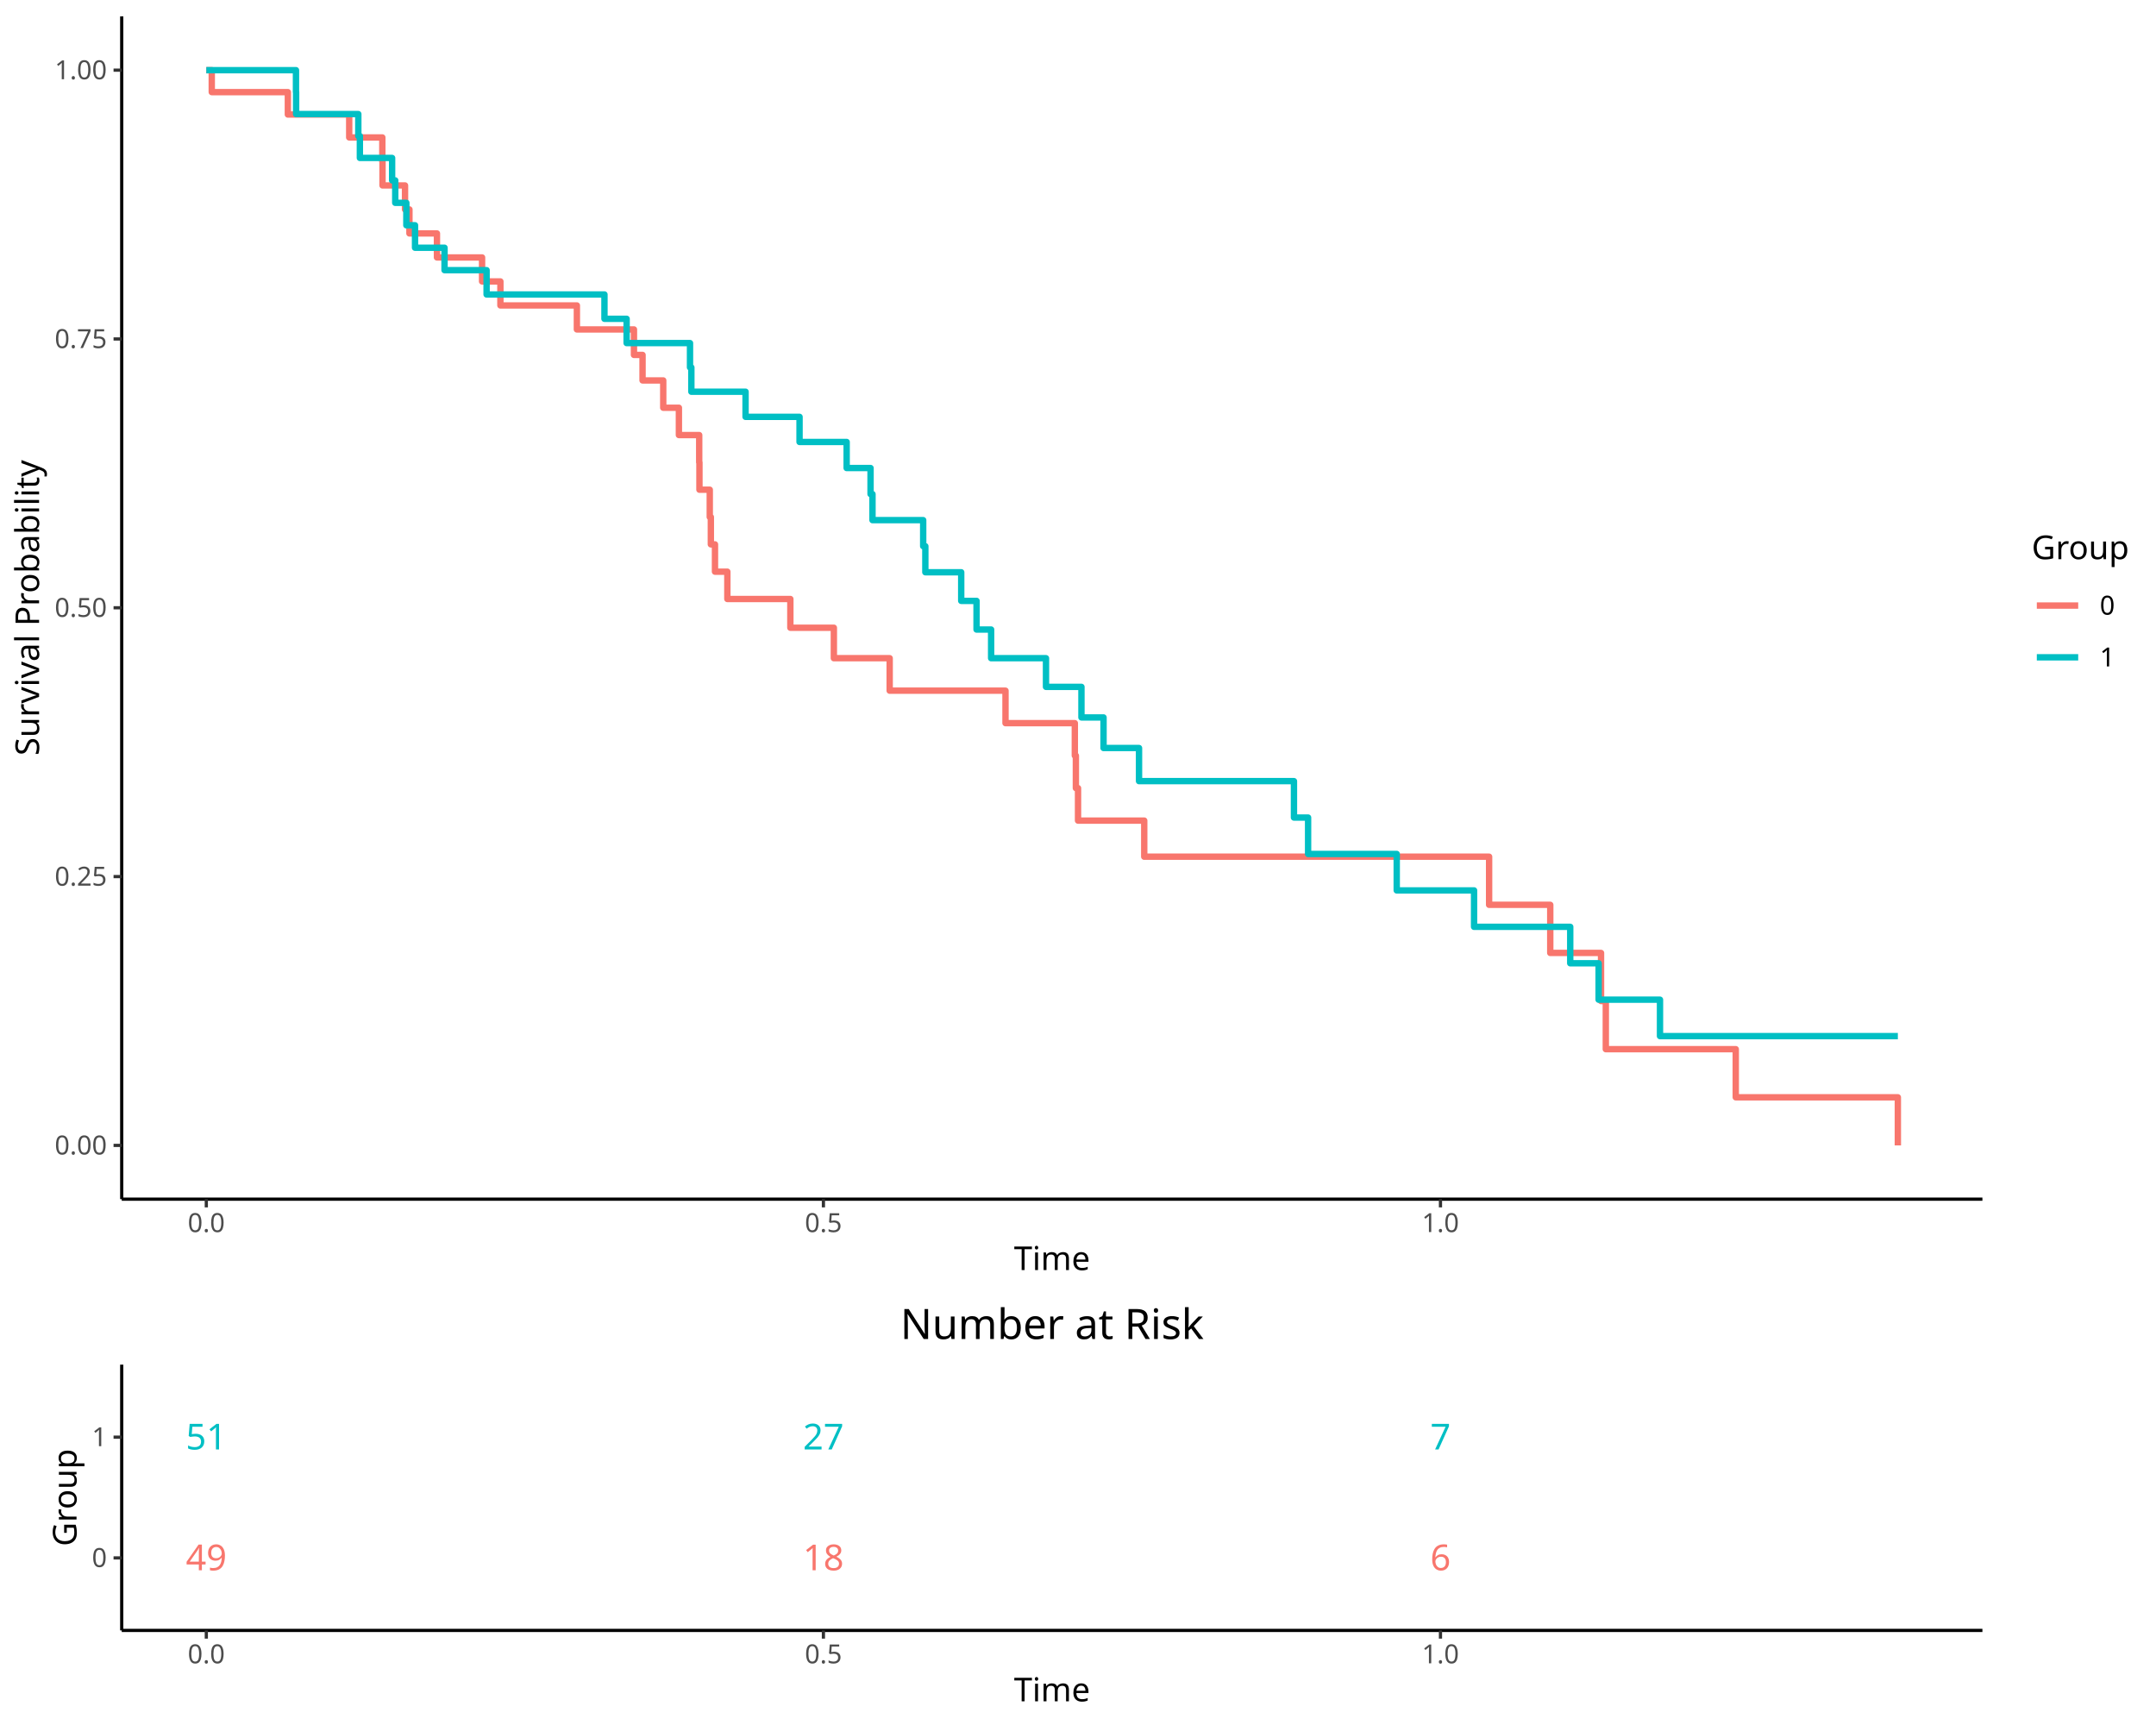
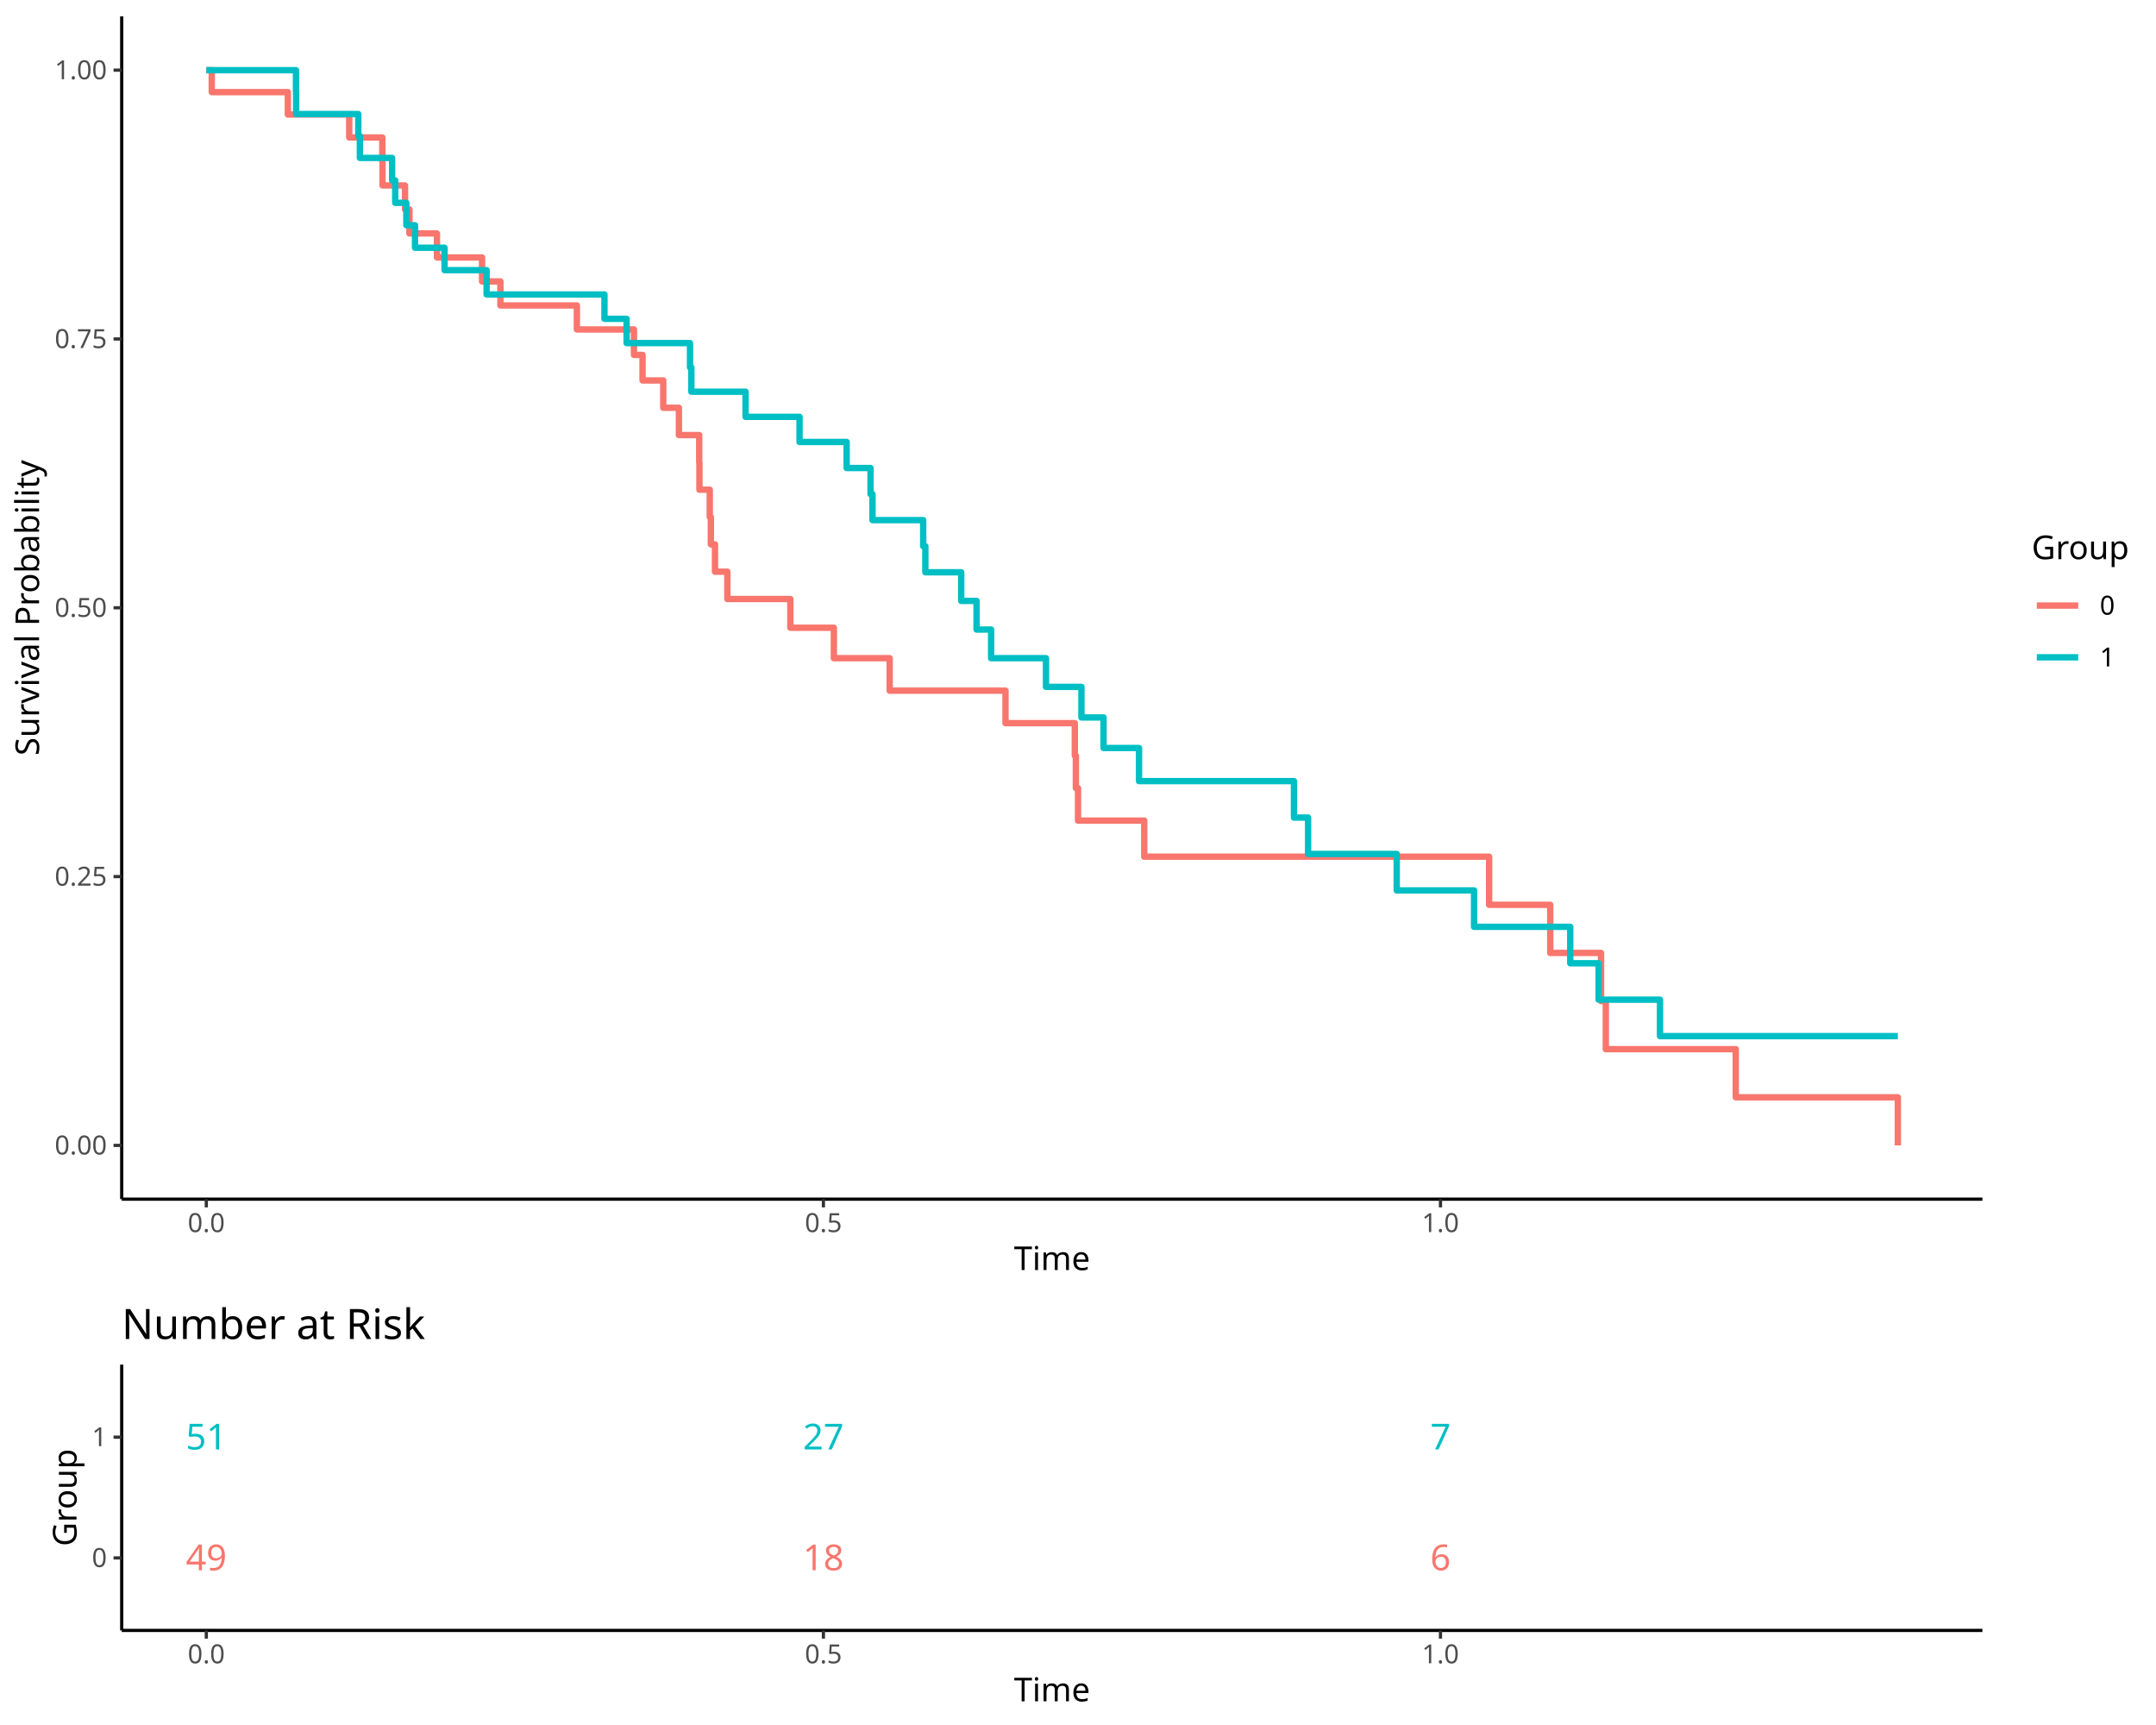
<svg xmlns="http://www.w3.org/2000/svg" class="svglite" data-engine-version="2.0" width="720.00pt" height="576.00pt" viewBox="0 0 720.00 576.00">
  <defs>
    <style type="text/css">
    .svglite line, .svglite polyline, .svglite polygon, .svglite path, .svglite rect, .svglite circle {
      fill: none;
      stroke: #000000;
      stroke-linecap: round;
      stroke-linejoin: round;
      stroke-miterlimit: 10.00;
    }
  </style>
  </defs>
  <rect width="100%" height="100%" style="stroke: none; fill: #FFFFFF;" />
  <defs>
    <clipPath id="cpMC4wMHw3MjAuMDB8MC4wMHw1NzYuMDA=">
      <rect x="0.00" y="0.00" width="720.00" height="576.00" />
    </clipPath>
  </defs>
  <g clip-path="url(#cpMC4wMHw3MjAuMDB8MC4wMHw1NzYuMDA=)">
</g>
  <defs>
    <clipPath id="cpMC4wMHw3MjAuMDB8MC4wMHw0MzIuMDA=">
      <rect x="0" y="0.00" width="720.00" height="432.00" />
    </clipPath>
  </defs>
  <g clip-path="url(#cpMC4wMHw3MjAuMDB8MC4wMHw0MzIuMDA=)">
    <rect x="0" y="0.00" width="720.00" height="432.00" style="stroke-width: 1.07; stroke: #FFFFFF; fill: #FFFFFF;" />
  </g>
  <g clip-path="url(#cpMC4wMHw3MjAuMDB8MC4wMHw1NzYuMDA=)">
</g>
  <defs>
    <clipPath id="cpNDAuNjV8NjYyLjAzfDUuNDh8NDAwLjQy">
      <rect x="40.65" y="5.48" width="621.38" height="394.94" />
    </clipPath>
  </defs>
  <g clip-path="url(#cpNDAuNjV8NjYyLjAzfDUuNDh8NDAwLjQy)">
    <rect x="40.65" y="5.48" width="621.38" height="394.94" style="stroke-width: 1.07; stroke: none; fill: #FFFFFF;" />
    <polyline points="68.90,23.43 70.72,23.43 70.72,30.76 96.13,30.76 96.13,38.24 98.84,38.24 98.84,38.24 98.89,38.24 98.89,38.24 116.62,38.24 116.62,45.89 119.66,45.89 119.66,45.89 120.18,45.89 120.18,45.89 127.68,45.89 127.68,53.90 127.74,53.90 127.74,61.92 130.95,61.92 130.95,61.92 131.99,61.92 131.99,61.92 135.26,61.92 135.26,69.93 135.70,69.93 135.70,69.93 136.73,69.93 136.73,77.95 138.60,77.95 138.60,77.95 145.92,77.95 145.92,85.96 148.45,85.96 148.45,85.96 160.99,85.96 160.99,93.97 162.50,93.97 162.50,93.97 167.11,93.97 167.11,101.99 192.65,101.99 192.65,110.00 201.86,110.00 201.86,110.00 209.26,110.00 209.26,110.00 211.71,110.00 211.71,118.51 214.58,118.51 214.58,127.03 221.49,127.03 221.49,136.15 226.72,136.15 226.72,145.27 230.43,145.27 230.43,145.27 230.88,145.27 230.88,145.27 233.50,145.27 233.50,154.40 233.58,154.40 233.58,163.52 237.03,163.52 237.03,172.64 237.39,172.64 237.39,181.77 238.77,181.77 238.77,190.89 242.90,190.89 242.90,200.01 248.98,200.01 248.98,200.01 263.94,200.01 263.94,209.61 267.01,209.61 267.01,209.61 278.47,209.61 278.47,219.78 282.74,219.78 282.74,219.78 290.72,219.78 290.72,219.78 291.37,219.78 291.37,219.78 297.11,219.78 297.11,230.63 308.30,230.63 308.30,230.63 309.02,230.63 309.02,230.63 321.00,230.63 321.00,230.63 326.12,230.63 326.12,230.63 330.99,230.63 330.99,230.63 335.79,230.63 335.79,241.47 349.31,241.47 349.31,241.47 358.94,241.47 358.94,252.32 359.29,252.32 359.29,263.16 360.01,263.16 360.01,274.01 361.15,274.01 361.15,274.01 368.53,274.01 368.53,274.01 380.38,274.01 380.38,274.01 382.12,274.01 382.12,286.06 432.12,286.06 432.12,286.06 436.84,286.06 436.84,286.06 466.44,286.06 466.44,286.06 492.27,286.06 492.27,286.06 497.29,286.06 497.29,302.13 517.71,302.13 517.71,318.20 524.38,318.20 524.38,318.20 533.86,318.20 533.86,318.20 534.67,318.20 534.67,334.26 536.26,334.26 536.26,350.33 554.36,350.33 554.36,350.33 579.66,350.33 579.66,366.40 633.79,366.40 633.79,382.47 " style="stroke-width: 2.13; stroke: #F8766D; stroke-linecap: butt;" />
    <polyline points="68.90,23.43 70.72,23.43 70.72,23.43 96.13,23.43 96.13,23.43 98.84,23.43 98.84,30.76 98.89,30.76 98.89,38.09 116.62,38.09 116.62,38.09 119.66,38.09 119.66,45.41 120.18,45.41 120.18,52.74 127.68,52.74 127.68,52.74 127.74,52.74 127.74,52.74 130.95,52.74 130.95,60.23 131.99,60.23 131.99,67.73 135.26,67.73 135.26,67.73 135.70,67.73 135.70,75.22 136.73,75.22 136.73,75.22 138.60,75.22 138.60,82.72 145.92,82.72 145.92,82.72 148.45,82.72 148.45,90.21 160.99,90.21 160.99,90.21 162.50,90.21 162.50,98.33 167.11,98.33 167.11,98.33 192.65,98.33 192.65,98.33 201.86,98.33 201.86,106.45 209.26,106.45 209.26,114.56 211.71,114.56 211.71,114.56 214.58,114.56 214.58,114.56 221.49,114.56 221.49,114.56 226.72,114.56 226.72,114.56 230.43,114.56 230.43,122.68 230.88,122.68 230.88,130.80 233.50,130.80 233.50,130.80 233.58,130.80 233.58,130.80 237.03,130.80 237.03,130.80 237.39,130.80 237.39,130.80 238.77,130.80 238.77,130.80 242.90,130.80 242.90,130.80 248.98,130.80 248.98,139.19 263.94,139.19 263.94,139.19 267.01,139.19 267.01,147.58 278.47,147.58 278.47,147.58 282.74,147.58 282.74,156.28 290.72,156.28 290.72,164.98 291.37,164.98 291.37,173.68 297.11,173.68 297.11,173.68 308.30,173.68 308.30,182.38 309.02,182.38 309.02,191.08 321.00,191.08 321.00,200.64 326.12,200.64 326.12,210.21 330.99,210.21 330.99,219.78 335.79,219.78 335.79,219.78 349.31,219.78 349.31,229.35 358.94,229.35 358.94,229.35 359.29,229.35 359.29,229.35 360.01,229.35 360.01,229.35 361.15,229.35 361.15,239.56 368.53,239.56 368.53,249.77 380.38,249.77 380.38,260.83 382.12,260.83 382.12,260.83 432.12,260.83 432.12,272.99 436.84,272.99 436.84,285.15 466.44,285.15 466.44,297.32 492.27,297.32 492.27,309.48 497.29,309.48 497.29,309.48 517.71,309.48 517.71,309.48 524.38,309.48 524.38,321.65 533.86,321.65 533.86,333.81 534.67,333.81 534.67,333.81 536.26,333.81 536.26,333.81 554.36,333.81 554.36,345.97 579.66,345.97 579.66,345.97 633.79,345.97 633.79,345.97 " style="stroke-width: 2.13; stroke: #00BFC4; stroke-linecap: butt;" />
  </g>
  <g clip-path="url(#cpMC4wMHw3MjAuMDB8MC4wMHw1NzYuMDA=)">
    <polyline points="40.65,400.42 40.65,5.48 " style="stroke-width: 1.07; stroke-linecap: butt;" />
    <text x="35.72" y="385.49" text-anchor="end" style="font-size: 8.80px; fill: #4D4D4D; font-family: sans;" textLength="17.13px" lengthAdjust="spacingAndGlyphs">0.00</text>
    <text x="35.72" y="295.73" text-anchor="end" style="font-size: 8.80px; fill: #4D4D4D; font-family: sans;" textLength="17.13px" lengthAdjust="spacingAndGlyphs">0.25</text>
    <text x="35.72" y="205.98" text-anchor="end" style="font-size: 8.80px; fill: #4D4D4D; font-family: sans;" textLength="17.13px" lengthAdjust="spacingAndGlyphs">0.50</text>
    <text x="35.72" y="116.22" text-anchor="end" style="font-size: 8.80px; fill: #4D4D4D; font-family: sans;" textLength="17.13px" lengthAdjust="spacingAndGlyphs">0.75</text>
    <text x="35.72" y="26.46" text-anchor="end" style="font-size: 8.80px; fill: #4D4D4D; font-family: sans;" textLength="17.13px" lengthAdjust="spacingAndGlyphs">1.00</text>
    <polyline points="37.92,382.47 40.65,382.47 " style="stroke-width: 1.07; stroke: #333333; stroke-linecap: butt;" />
    <polyline points="37.92,292.71 40.65,292.71 " style="stroke-width: 1.07; stroke: #333333; stroke-linecap: butt;" />
    <polyline points="37.92,202.95 40.65,202.95 " style="stroke-width: 1.07; stroke: #333333; stroke-linecap: butt;" />
    <polyline points="37.92,113.19 40.65,113.19 " style="stroke-width: 1.07; stroke: #333333; stroke-linecap: butt;" />
    <polyline points="37.92,23.43 40.65,23.43 " style="stroke-width: 1.07; stroke: #333333; stroke-linecap: butt;" />
    <polyline points="40.65,400.42 662.03,400.42 " style="stroke-width: 1.07; stroke-linecap: butt;" />
    <polyline points="68.90,403.16 68.90,400.42 " style="stroke-width: 1.07; stroke: #333333; stroke-linecap: butt;" />
    <polyline points="274.98,403.16 274.98,400.42 " style="stroke-width: 1.07; stroke: #333333; stroke-linecap: butt;" />
    <polyline points="481.05,403.16 481.05,400.42 " style="stroke-width: 1.07; stroke: #333333; stroke-linecap: butt;" />
    <text x="68.90" y="411.40" text-anchor="middle" style="font-size: 8.80px; fill: #4D4D4D; font-family: sans;" textLength="12.23px" lengthAdjust="spacingAndGlyphs">0.0</text>
    <text x="274.98" y="411.40" text-anchor="middle" style="font-size: 8.80px; fill: #4D4D4D; font-family: sans;" textLength="12.23px" lengthAdjust="spacingAndGlyphs">0.5</text>
    <text x="481.05" y="411.40" text-anchor="middle" style="font-size: 8.80px; fill: #4D4D4D; font-family: sans;" textLength="12.23px" lengthAdjust="spacingAndGlyphs">1.0</text>
    <text x="351.34" y="424.10" text-anchor="middle" style="font-size: 11.00px; font-family: sans;" textLength="24.45px" lengthAdjust="spacingAndGlyphs">Time</text>
    <text transform="translate(13.05,202.95) rotate(-90)" text-anchor="middle" style="font-size: 11.00px; font-family: sans;" textLength="93.55px" lengthAdjust="spacingAndGlyphs">Survival Probability</text>
    <rect x="672.99" y="172.29" width="41.53" height="61.32" style="stroke-width: 1.07; stroke: none; fill: #FFFFFF;" />
    <text x="678.47" y="186.71" style="font-size: 11.00px; font-family: sans;" textLength="30.58px" lengthAdjust="spacingAndGlyphs">Group</text>
    <rect x="678.47" y="193.57" width="17.28" height="17.28" style="stroke-width: 1.07; stroke: none; fill: #FFFFFF;" />
    <line x1="680.20" y1="202.21" x2="694.02" y2="202.21" style="stroke-width: 2.13; stroke: #F8766D; stroke-linecap: butt;" />
    <rect x="678.47" y="210.85" width="17.28" height="17.28" style="stroke-width: 1.07; stroke: none; fill: #FFFFFF;" />
    <line x1="680.20" y1="219.49" x2="694.02" y2="219.49" style="stroke-width: 2.13; stroke: #00BFC4; stroke-linecap: butt;" />
    <text x="701.23" y="205.24" style="font-size: 8.80px; font-family: sans;" textLength="4.89px" lengthAdjust="spacingAndGlyphs">0</text>
    <text x="701.23" y="222.52" style="font-size: 8.80px; font-family: sans;" textLength="4.89px" lengthAdjust="spacingAndGlyphs">1</text>
  </g>
  <defs>
    <clipPath id="cpMC4wMHw3MjAuMDB8NDMyLjAwfDU3Ni4wMA==">
      <rect x="0.00" y="432.00" width="720.00" height="144.00" />
    </clipPath>
  </defs>
  <g clip-path="url(#cpMC4wMHw3MjAuMDB8NDMyLjAwfDU3Ni4wMA==)">
    <rect x="0.00" y="432.00" width="720.00" height="144.00" style="stroke-width: 1.07; stroke: #FFFFFF; fill: #FFFFFF;" />
  </g>
  <g clip-path="url(#cpMC4wMHw3MjAuMDB8MC4wMHw1NzYuMDA=)">
</g>
  <defs>
    <clipPath id="cpNDAuNjV8NjYyLjAzfDQ1NS42N3w1NDQuNDI=">
      <rect x="40.65" y="455.67" width="621.38" height="88.74" />
    </clipPath>
  </defs>
  <g clip-path="url(#cpNDAuNjV8NjYyLjAzfDQ1NS42N3w1NDQuNDI=)">
    <rect x="40.65" y="455.67" width="621.38" height="88.74" style="stroke-width: 1.07; stroke: none; fill: #FFFFFF;" />
    <text x="68.90" y="524.33" text-anchor="middle" style="font-size: 11.95px; fill: #F8766D; font-family: sans;" textLength="13.29px" lengthAdjust="spacingAndGlyphs">49</text>
    <text x="274.98" y="524.33" text-anchor="middle" style="font-size: 11.95px; fill: #F8766D; font-family: sans;" textLength="13.29px" lengthAdjust="spacingAndGlyphs">18</text>
    <text x="481.05" y="524.33" text-anchor="middle" style="font-size: 11.95px; fill: #F8766D; font-family: sans;" textLength="6.65px" lengthAdjust="spacingAndGlyphs">6</text>
    <text x="68.90" y="483.99" text-anchor="middle" style="font-size: 11.95px; fill: #00BFC4; font-family: sans;" textLength="13.29px" lengthAdjust="spacingAndGlyphs">51</text>
    <text x="274.98" y="483.99" text-anchor="middle" style="font-size: 11.95px; fill: #00BFC4; font-family: sans;" textLength="13.29px" lengthAdjust="spacingAndGlyphs">27</text>
    <text x="481.05" y="483.99" text-anchor="middle" style="font-size: 11.95px; fill: #00BFC4; font-family: sans;" textLength="6.65px" lengthAdjust="spacingAndGlyphs">7</text>
  </g>
  <g clip-path="url(#cpMC4wMHw3MjAuMDB8MC4wMHw1NzYuMDA=)">
    <polyline points="40.65,544.42 40.65,455.67 " style="stroke-width: 1.07; stroke-linecap: butt;" />
    <text x="35.72" y="523.24" text-anchor="end" style="font-size: 8.80px; fill: #4D4D4D; font-family: sans;" textLength="4.89px" lengthAdjust="spacingAndGlyphs">0</text>
    <text x="35.72" y="482.90" text-anchor="end" style="font-size: 8.80px; fill: #4D4D4D; font-family: sans;" textLength="4.89px" lengthAdjust="spacingAndGlyphs">1</text>
    <polyline points="37.92,520.21 40.65,520.21 " style="stroke-width: 1.07; stroke: #333333; stroke-linecap: butt;" />
    <polyline points="37.92,479.88 40.65,479.88 " style="stroke-width: 1.07; stroke: #333333; stroke-linecap: butt;" />
    <polyline points="40.65,544.42 662.03,544.42 " style="stroke-width: 1.07; stroke-linecap: butt;" />
    <polyline points="68.90,547.16 68.90,544.42 " style="stroke-width: 1.07; stroke: #333333; stroke-linecap: butt;" />
    <polyline points="274.98,547.16 274.98,544.42 " style="stroke-width: 1.07; stroke: #333333; stroke-linecap: butt;" />
    <polyline points="481.05,547.16 481.05,544.42 " style="stroke-width: 1.07; stroke: #333333; stroke-linecap: butt;" />
    <text x="68.90" y="555.40" text-anchor="middle" style="font-size: 8.80px; fill: #4D4D4D; font-family: sans;" textLength="12.23px" lengthAdjust="spacingAndGlyphs">0.0</text>
    <text x="274.98" y="555.40" text-anchor="middle" style="font-size: 8.80px; fill: #4D4D4D; font-family: sans;" textLength="12.23px" lengthAdjust="spacingAndGlyphs">0.5</text>
    <text x="481.05" y="555.40" text-anchor="middle" style="font-size: 8.80px; fill: #4D4D4D; font-family: sans;" textLength="12.23px" lengthAdjust="spacingAndGlyphs">1.0</text>
    <text x="351.34" y="568.10" text-anchor="middle" style="font-size: 11.00px; font-family: sans;" textLength="24.45px" lengthAdjust="spacingAndGlyphs">Time</text>
    <text transform="translate(25.56,500.05) rotate(-90)" text-anchor="middle" style="font-size: 11.00px; font-family: sans;" textLength="30.58px" lengthAdjust="spacingAndGlyphs">Group</text>
-     <text x="351.34" y="447.11" text-anchor="middle" style="font-size: 14.00px; font-family: sans;" textLength="96.49px" lengthAdjust="spacingAndGlyphs">Number at Risk</text>
+     <text x="40.65" y="447.11" style="font-size: 14.00px; font-family: sans;" textLength="96.49px" lengthAdjust="spacingAndGlyphs">Number at Risk</text>
  </g>
</svg>
